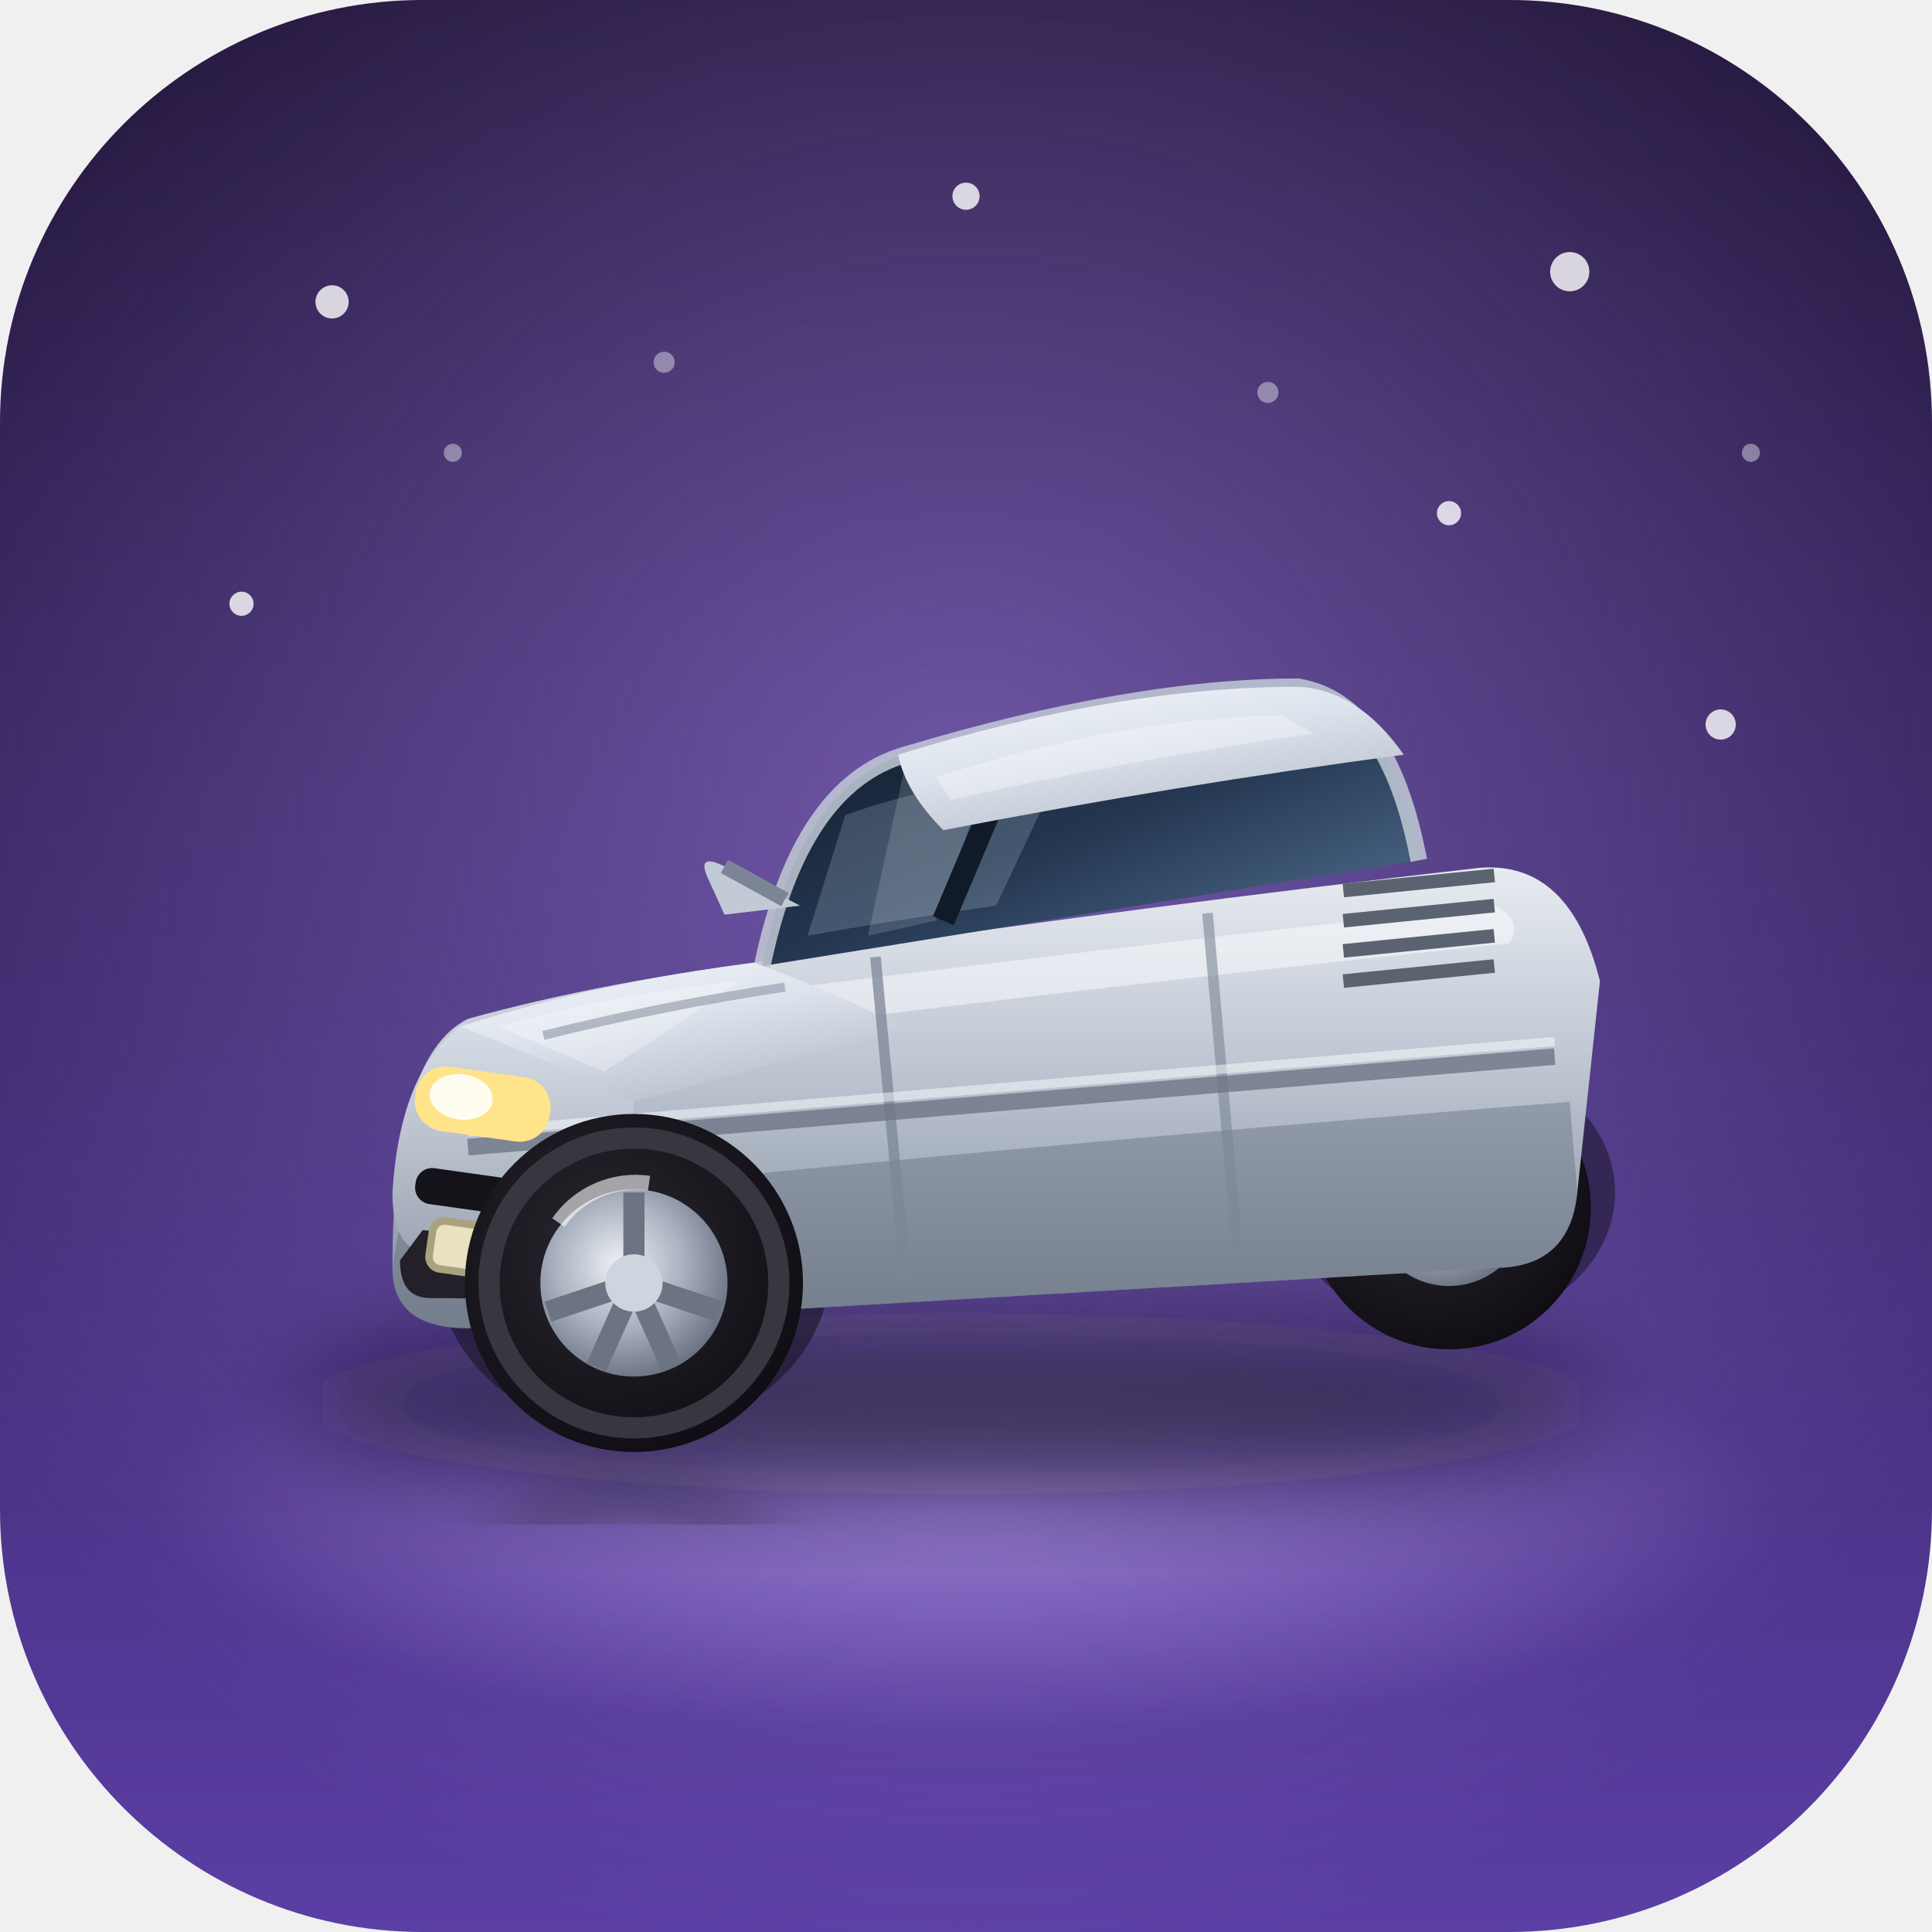
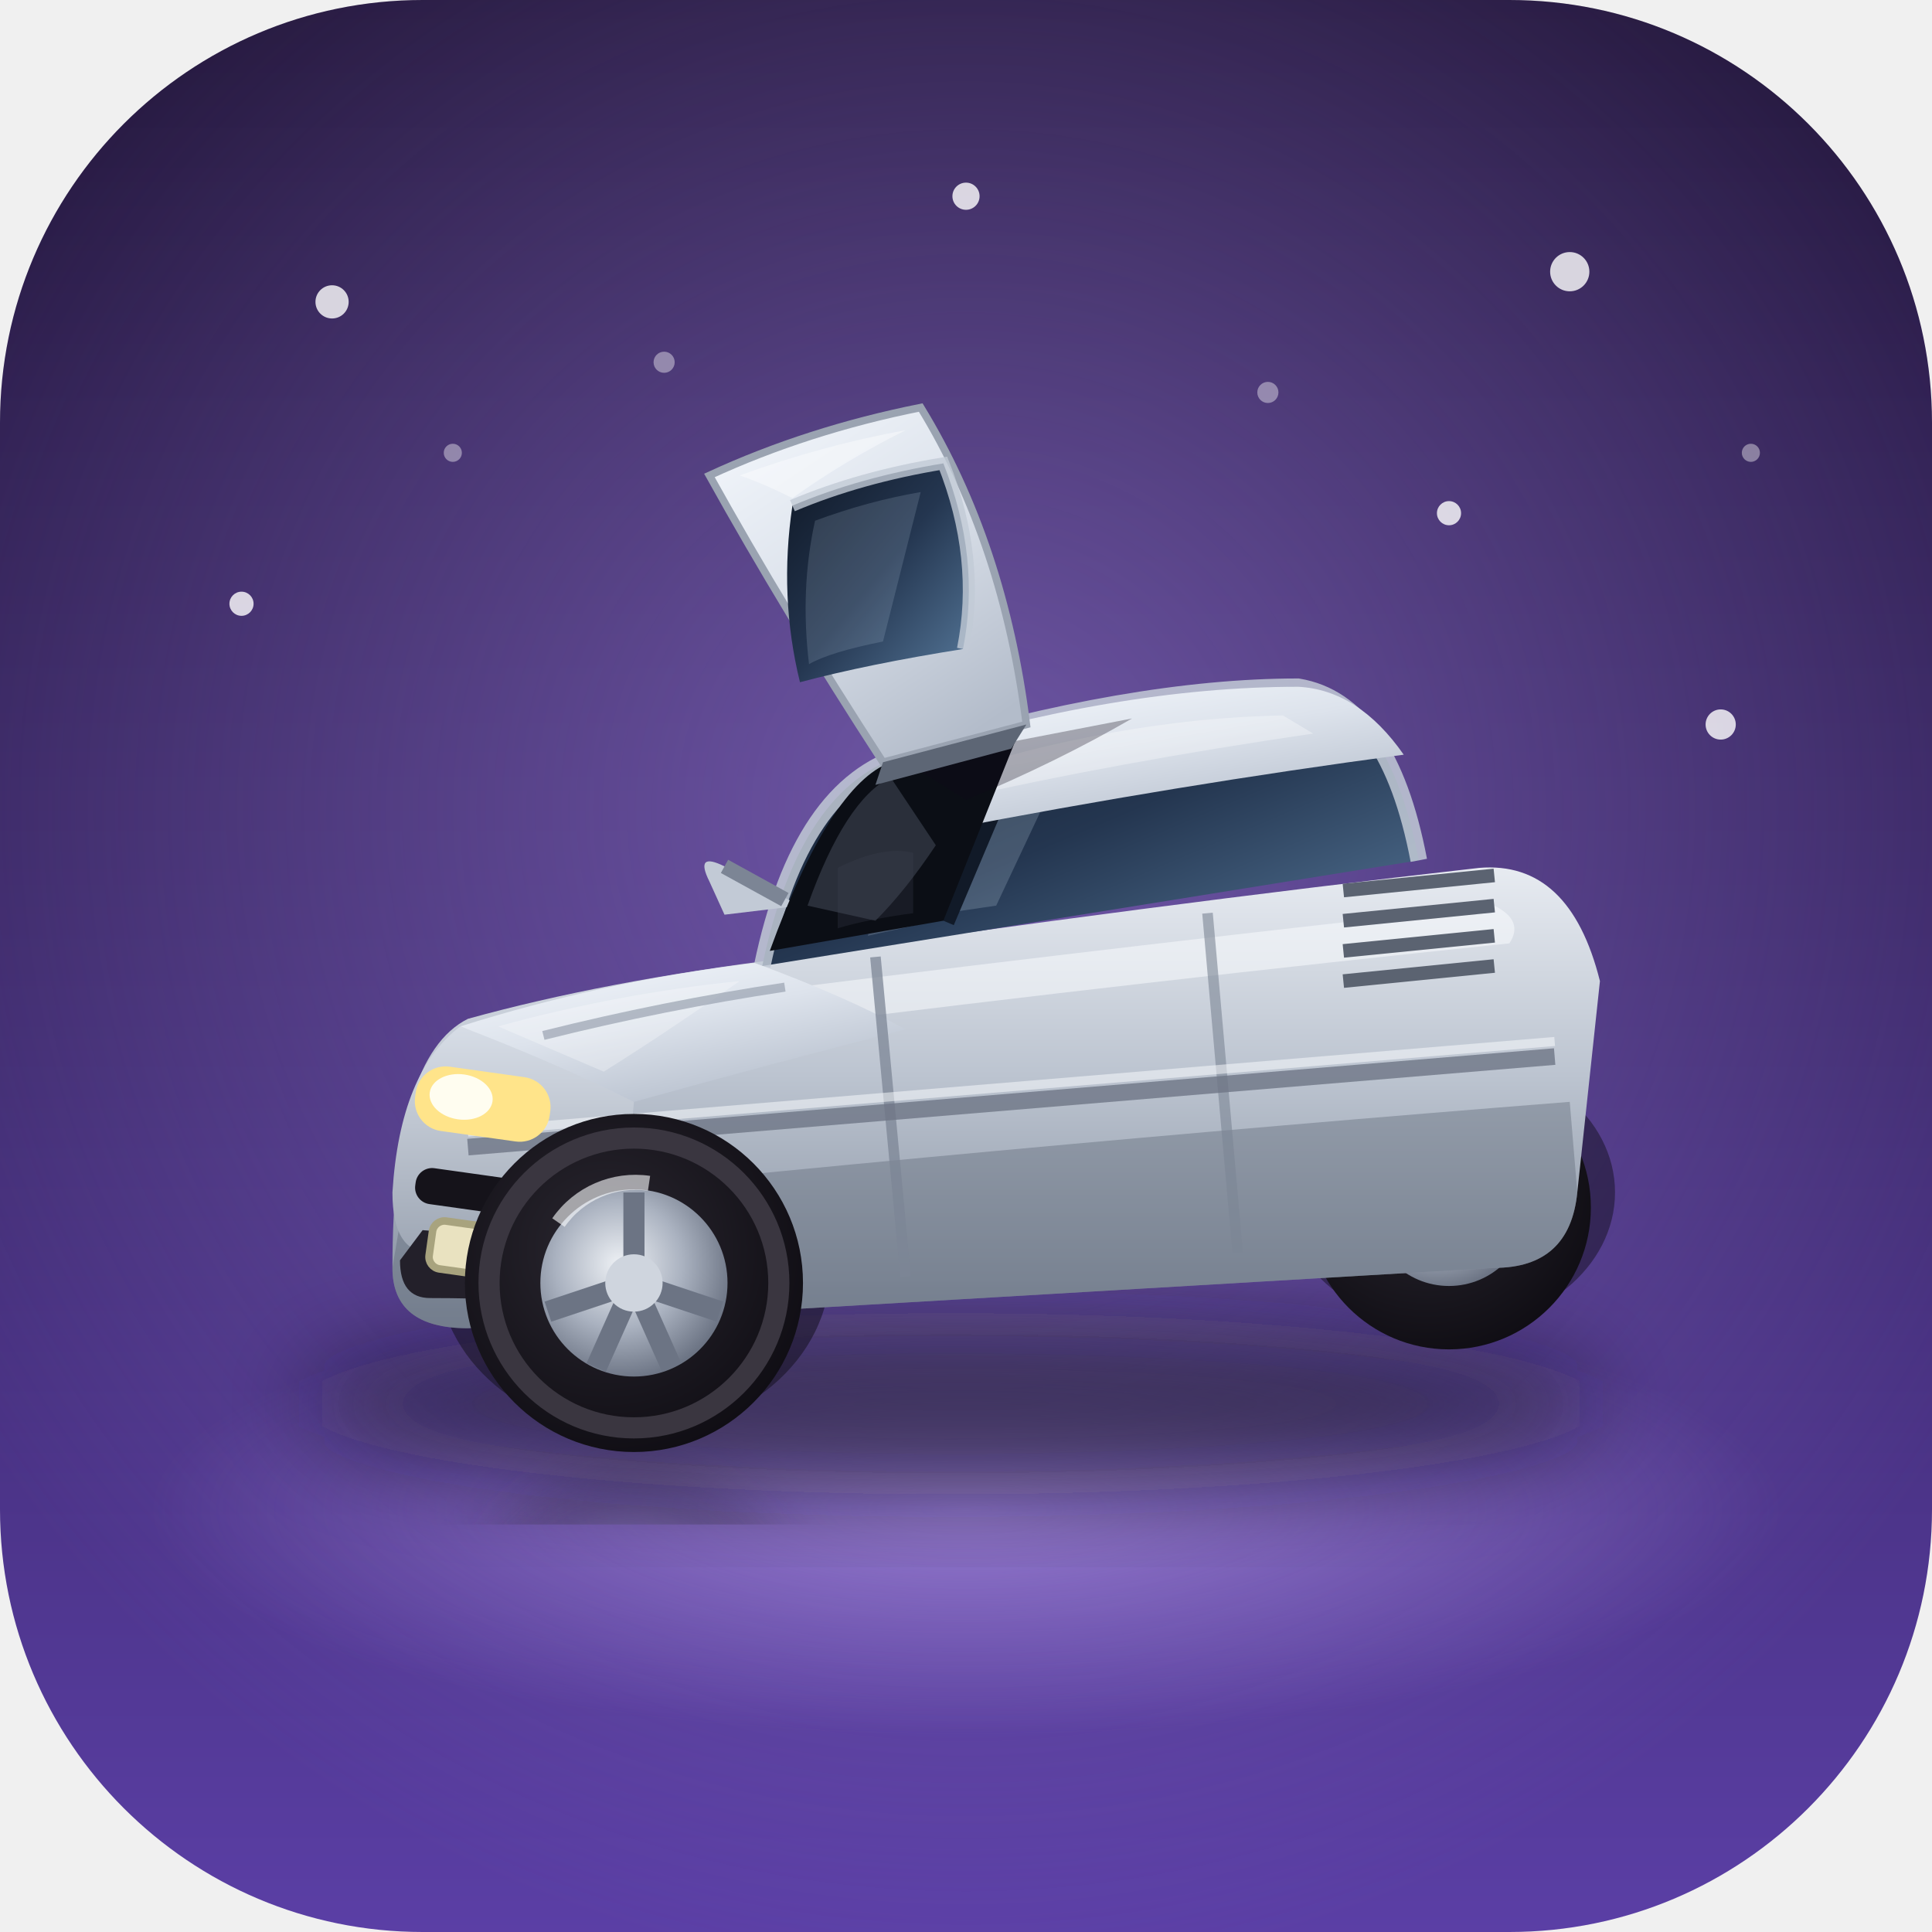
<svg xmlns="http://www.w3.org/2000/svg" viewBox="0 0 128 128">
  <defs>
    <linearGradient id="studio" x1="0" y1="0" x2="0" y2="1">
      <stop offset="0" stop-color="#211538" />
      <stop offset=".5" stop-color="#3a2767" />
      <stop offset="1" stop-color="#5b3fa6" />
    </linearGradient>
    <radialGradient id="spot" cx="0.5" cy="0.42" r="0.6">
      <stop offset="0" stop-color="#9d80e0" stop-opacity=".55" />
      <stop offset="1" stop-color="#9d80e0" stop-opacity="0" />
    </radialGradient>
    <radialGradient id="floorglow" cx="0.5" cy="0.5" r="0.5">
      <stop offset="0" stop-color="#c9aeffff" stop-opacity=".5" />
      <stop offset="1" stop-color="#c9aeff" stop-opacity="0" />
    </radialGradient>
    <linearGradient id="bodyTop" x1="0.1" y1="0" x2="0.7" y2="1">
      <stop offset="0" stop-color="#f3f7fc" />
      <stop offset=".45" stop-color="#dde3ec" />
      <stop offset="1" stop-color="#b3bcca" />
    </linearGradient>
    <linearGradient id="bodySide" x1="0" y1="0" x2="0" y2="1">
      <stop offset="0" stop-color="#e7ebf1" />
      <stop offset=".45" stop-color="#bcc4d0" />
      <stop offset="1" stop-color="#828c9c" />
    </linearGradient>
    <linearGradient id="fascia" x1="0" y1="0" x2="0" y2="1">
      <stop offset="0" stop-color="#d7dde6" />
      <stop offset="1" stop-color="#9aa3b1" />
    </linearGradient>
    <linearGradient id="glass" x1="0" y1="0" x2="1" y2="1">
      <stop offset="0" stop-color="#0f1826" />
      <stop offset=".5" stop-color="#243650" />
      <stop offset="1" stop-color="#56789a" />
    </linearGradient>
    <radialGradient id="alloy" cx="0.42" cy="0.4" r="0.62">
      <stop offset="0" stop-color="#eef1f5" />
      <stop offset=".55" stop-color="#aab2c0" />
      <stop offset="1" stop-color="#6c7484" />
    </radialGradient>
    <radialGradient id="tire" cx="0.42" cy="0.4" r="0.7">
      <stop offset="0" stop-color="#2a2730" />
      <stop offset="1" stop-color="#0d0b11" />
    </radialGradient>
    <filter id="softshadow" x="-40%" y="-40%" width="180%" height="180%">
      <feGaussianBlur stdDeviation="3.2" />
    </filter>
    <filter id="reflblur">
      <feGaussianBlur stdDeviation="1.6" />
    </filter>
    <linearGradient id="fade" x1="0" y1="0" x2="0" y2="1">
      <stop offset="0" stop-color="#fff" stop-opacity=".5" />
      <stop offset="1" stop-color="#fff" stop-opacity="0" />
    </linearGradient>
    <mask id="reflmask">
      <rect x="0" y="92" width="128" height="40" fill="url(#fade)" />
    </mask>
    <clipPath id="tile">
      <rect width="128" height="128" rx="28" />
    </clipPath>
    <g id="car">
      <ellipse cx="42" cy="84" rx="13" ry="11" fill="#14101f" opacity=".55" />
      <ellipse cx="96" cy="79" rx="11" ry="9" fill="#14101f" opacity=".5" />
      <circle cx="96" cy="80" r="9.4" fill="url(#tire)" />
      <circle cx="96" cy="80" r="5.2" fill="url(#alloy)" />
      <circle cx="96" cy="80" r="1.6" fill="#5b6470" />
      <path d="M26 84 Q26 70 31 67.5 Q40 65 52 63.5 Q76 60 98 57.5 Q104 57 106 65                L104.5 79 Q104 84 99 84 L31 88 Q26 88 26 84 Z" fill="url(#bodySide)" />
      <path d="M32 70 Q42 66.5 52 65.5 Q76 62.5 99 60 Q101 61 100 62.5 Q76 65 52 68 Q42 69 33 72.5 Q31 71.5 32 70 Z" fill="#fbfdff" opacity=".5" />
      <path d="M28 80 Q66 76 104 73 L104.5 79 Q104 84 99 84 L31 88 Q26 88 26 84 L26.5 81 Z" fill="#5d6675" opacity=".4" />
      <path d="M50.5 64 Q53 52 60 50 Q75 45.5 86 45.5 Q92 46.5 94 57 Z" fill="url(#glass)" />
      <path d="M56 54 Q63 51.5 70 51.5 L66 60 Q59 61 53.5 62 Z" fill="#cfe2f2" opacity=".2" />
      <path d="M60 50.6 Q63.5 49.8 66 49.8 L62 61 L57.5 62 Z" fill="#eaf3fb" opacity=".16" />
      <line x1="68" y1="48" x2="62.5" y2="61" stroke="#111a28" stroke-width="1.5" />
      <path d="M50.5 64 Q53 52 60 50 Q75 45.5 86 45.5 Q92 46.5 94 57" fill="none" stroke="#c2cad6" stroke-width="1.1" opacity=".85" />
      <path d="M59.5 50 Q74 45.5 86 45.5 Q90 45.7 93 50 Q78 52 62.5 55 Q60 52.5 59.5 50 Z" fill="url(#bodyTop)" />
      <path d="M62 51.5 Q74 47.6 85 47.4 L87 48.6 Q74 50.5 63 53 Z" fill="#ffffff" opacity=".32" />
      <path d="M30.5 68 Q40 65 50 63.8 Q56 66 60 68.2 Q51 70.5 42 73 Q35 70 30.5 68 Z" fill="url(#bodyTop)" />
      <path d="M33 68 Q41 65.8 49 65 Q44 68.5 40 71 Z" fill="#ffffff" opacity=".28" />
      <path d="M36 68.6 Q44 66.6 52 65.4" stroke="#9aa3b1" stroke-width=".6" fill="none" opacity=".7" />
      <path d="M30.5 68 Q37 70.5 42 73 L41 84 L28.5 83 Q26 83 26 79 Q26.5 71 30.5 68 Z" fill="url(#fascia)" />
      <path d="M28 81.5 Q34 82 41 83 L40 86.5 Q34 86 28.5 86 Q26.5 86 26.5 83.5 Z" fill="#23202a" />
      <path d="M58 63.4 L60 84.6" stroke="#7c8595" stroke-width=".7" opacity=".75" />
      <path d="M80 60.5 L82 83" stroke="#7c8595" stroke-width=".7" opacity=".6" />
      <path d="M31 76 L103 70" stroke="#6e7686" stroke-width="1.1" opacity=".8" />
      <path d="M31 75 L103 69" stroke="#fbfdff" stroke-width=".6" opacity=".5" />
      <g stroke="#5b6371" stroke-width=".9">
        <line x1="89" y1="59" x2="99" y2="58" />
        <line x1="89" y1="61" x2="99" y2="60" />
        <line x1="89" y1="63" x2="99" y2="62" />
        <line x1="89" y1="65" x2="99" y2="64" />
      </g>
      <path d="M53 60 l-5 -2.6 q-2 -1 -1 1 l1 2.2 z" fill="#c2cad6" />
      <path d="M48 57.4 l4 2.2" stroke="#7c8595" stroke-width="1" />
      <rect x="27.5" y="71" width="9" height="4.3" rx="2" fill="#ffe48a" transform="rotate(8 32 73)" />
      <ellipse cx="30.5" cy="72.6" rx="2.1" ry="1.5" fill="#fffdf0" transform="rotate(8 30 73)" />
      <rect x="27.5" y="78" width="11" height="2.4" rx="1.1" fill="#15131a" transform="rotate(8 33 79)" />
      <rect x="28.5" y="81.4" width="9.5" height="3.2" rx=".8" fill="#e9e2c0" stroke="#a8a37e" stroke-width=".5" transform="rotate(8 33 83)" />
      <circle cx="42" cy="85" r="11.2" fill="url(#tire)" />
      <circle cx="42" cy="85" r="9.6" fill="none" stroke="#3a3640" stroke-width="1.4" />
      <circle cx="42" cy="85" r="6.2" fill="url(#alloy)" />
      <g stroke="#6c7484" stroke-width="1.4">
        <line x1="42" y1="85" x2="42" y2="79" />
        <line x1="42" y1="85" x2="47.7" y2="86.9" />
        <line x1="42" y1="85" x2="44.5" y2="90.6" />
        <line x1="42" y1="85" x2="39.5" y2="90.6" />
        <line x1="42" y1="85" x2="36.3" y2="86.9" />
      </g>
      <circle cx="42" cy="85" r="1.9" fill="#cfd5de" />
      <path d="M37 81 a6.2 6.2 0 0 1 6 -2.6" stroke="#fbfdff" stroke-width="1" fill="none" opacity=".6" />
+       <path d="M51 63 Q55 52 59 50.5 L67.5 48.5 L62.5 61 Z" fill="#0b0e15" />
+       <path d="M53.5 60 Q56 53 59 51.5 L62 56 Q60 59 58 61 Z" fill="#2a2f3a" />
+       <path d="M55.5 57.5 q3 -1.5 5 -1 l0 4 q-3 .4 -5 1 z" fill="#41475440" />
+       <path d="M60 50.5 L75 47.6 Q70 50.5 64 53 Z" fill="#0c0818" opacity=".3" />
+       <path d="M58.5 50.5 L68 48 Q66.5 36 61 27 Q53.5 28.5 47 31.5 Q52 40.5 58.5 50.5 Z" fill="url(#bodyTop)" stroke="#9aa3b1" stroke-width=".5" />
+       <path d="M49 31.5 Q54.5 29.5 60 28.5 Q56 30.5 52.5 33 Q50.5 32 49 31.5 Z" fill="#ffffff" opacity=".4" />
+       <path d="M52.5 33.5 Q57 31.6 62.5 30.7 Q65 37 63.8 43 Q57.5 44 53 45.2 Q51.6 39.5 52.5 33.5 Z" fill="url(#glass)" />
+       <path d="M54 34.5 Q57.5 33.2 61 32.6 L58.5 42.5 Q55 43.2 53.6 44 Q53 39 54 34.5 Z" fill="#cfe2f2" opacity=".16" />
+       <path d="M52.5 33.5 Q57 31.6 62.5 30.7 Q65 37 63.8 43" fill="none" stroke="#c2cad6" stroke-width=".8" opacity=".8" />
+       <path d="M58.5 50.5 L68 48 L67 49.6 L58 52 Z" fill="#5d6675" />
    </g>
  </defs>
  <rect width="128" height="128" rx="28" fill="url(#studio)" />
  <g clip-path="url(#tile)">
    <rect width="128" height="128" fill="url(#spot)" />
    <g fill="#fff" opacity=".8">
      <circle cx="22" cy="20" r="1.1" />
      <circle cx="104" cy="18" r="1.3" />
      <circle cx="64" cy="13" r=".9" />
      <circle cx="96" cy="34" r=".8" />
      <circle cx="16" cy="40" r=".8" />
      <circle cx="114" cy="48" r="1" />
    </g>
    <g fill="#fff" opacity=".4">
      <circle cx="44" cy="24" r=".7" />
      <circle cx="84" cy="26" r=".7" />
      <circle cx="30" cy="30" r=".6" />
      <circle cx="116" cy="30" r=".6" />
    </g>
    <ellipse cx="64" cy="100" rx="54" ry="15" fill="url(#floorglow)" />
    <g mask="url(#reflmask)" filter="url(#reflblur)" opacity=".5" transform="matrix(1,0,0,-1,0,193)">
      <use href="#car" />
    </g>
    <ellipse cx="63" cy="93" rx="43" ry="6" fill="#0c0818" opacity=".55" filter="url(#softshadow)" />
    <use href="#car" />
  </g>
</svg>
